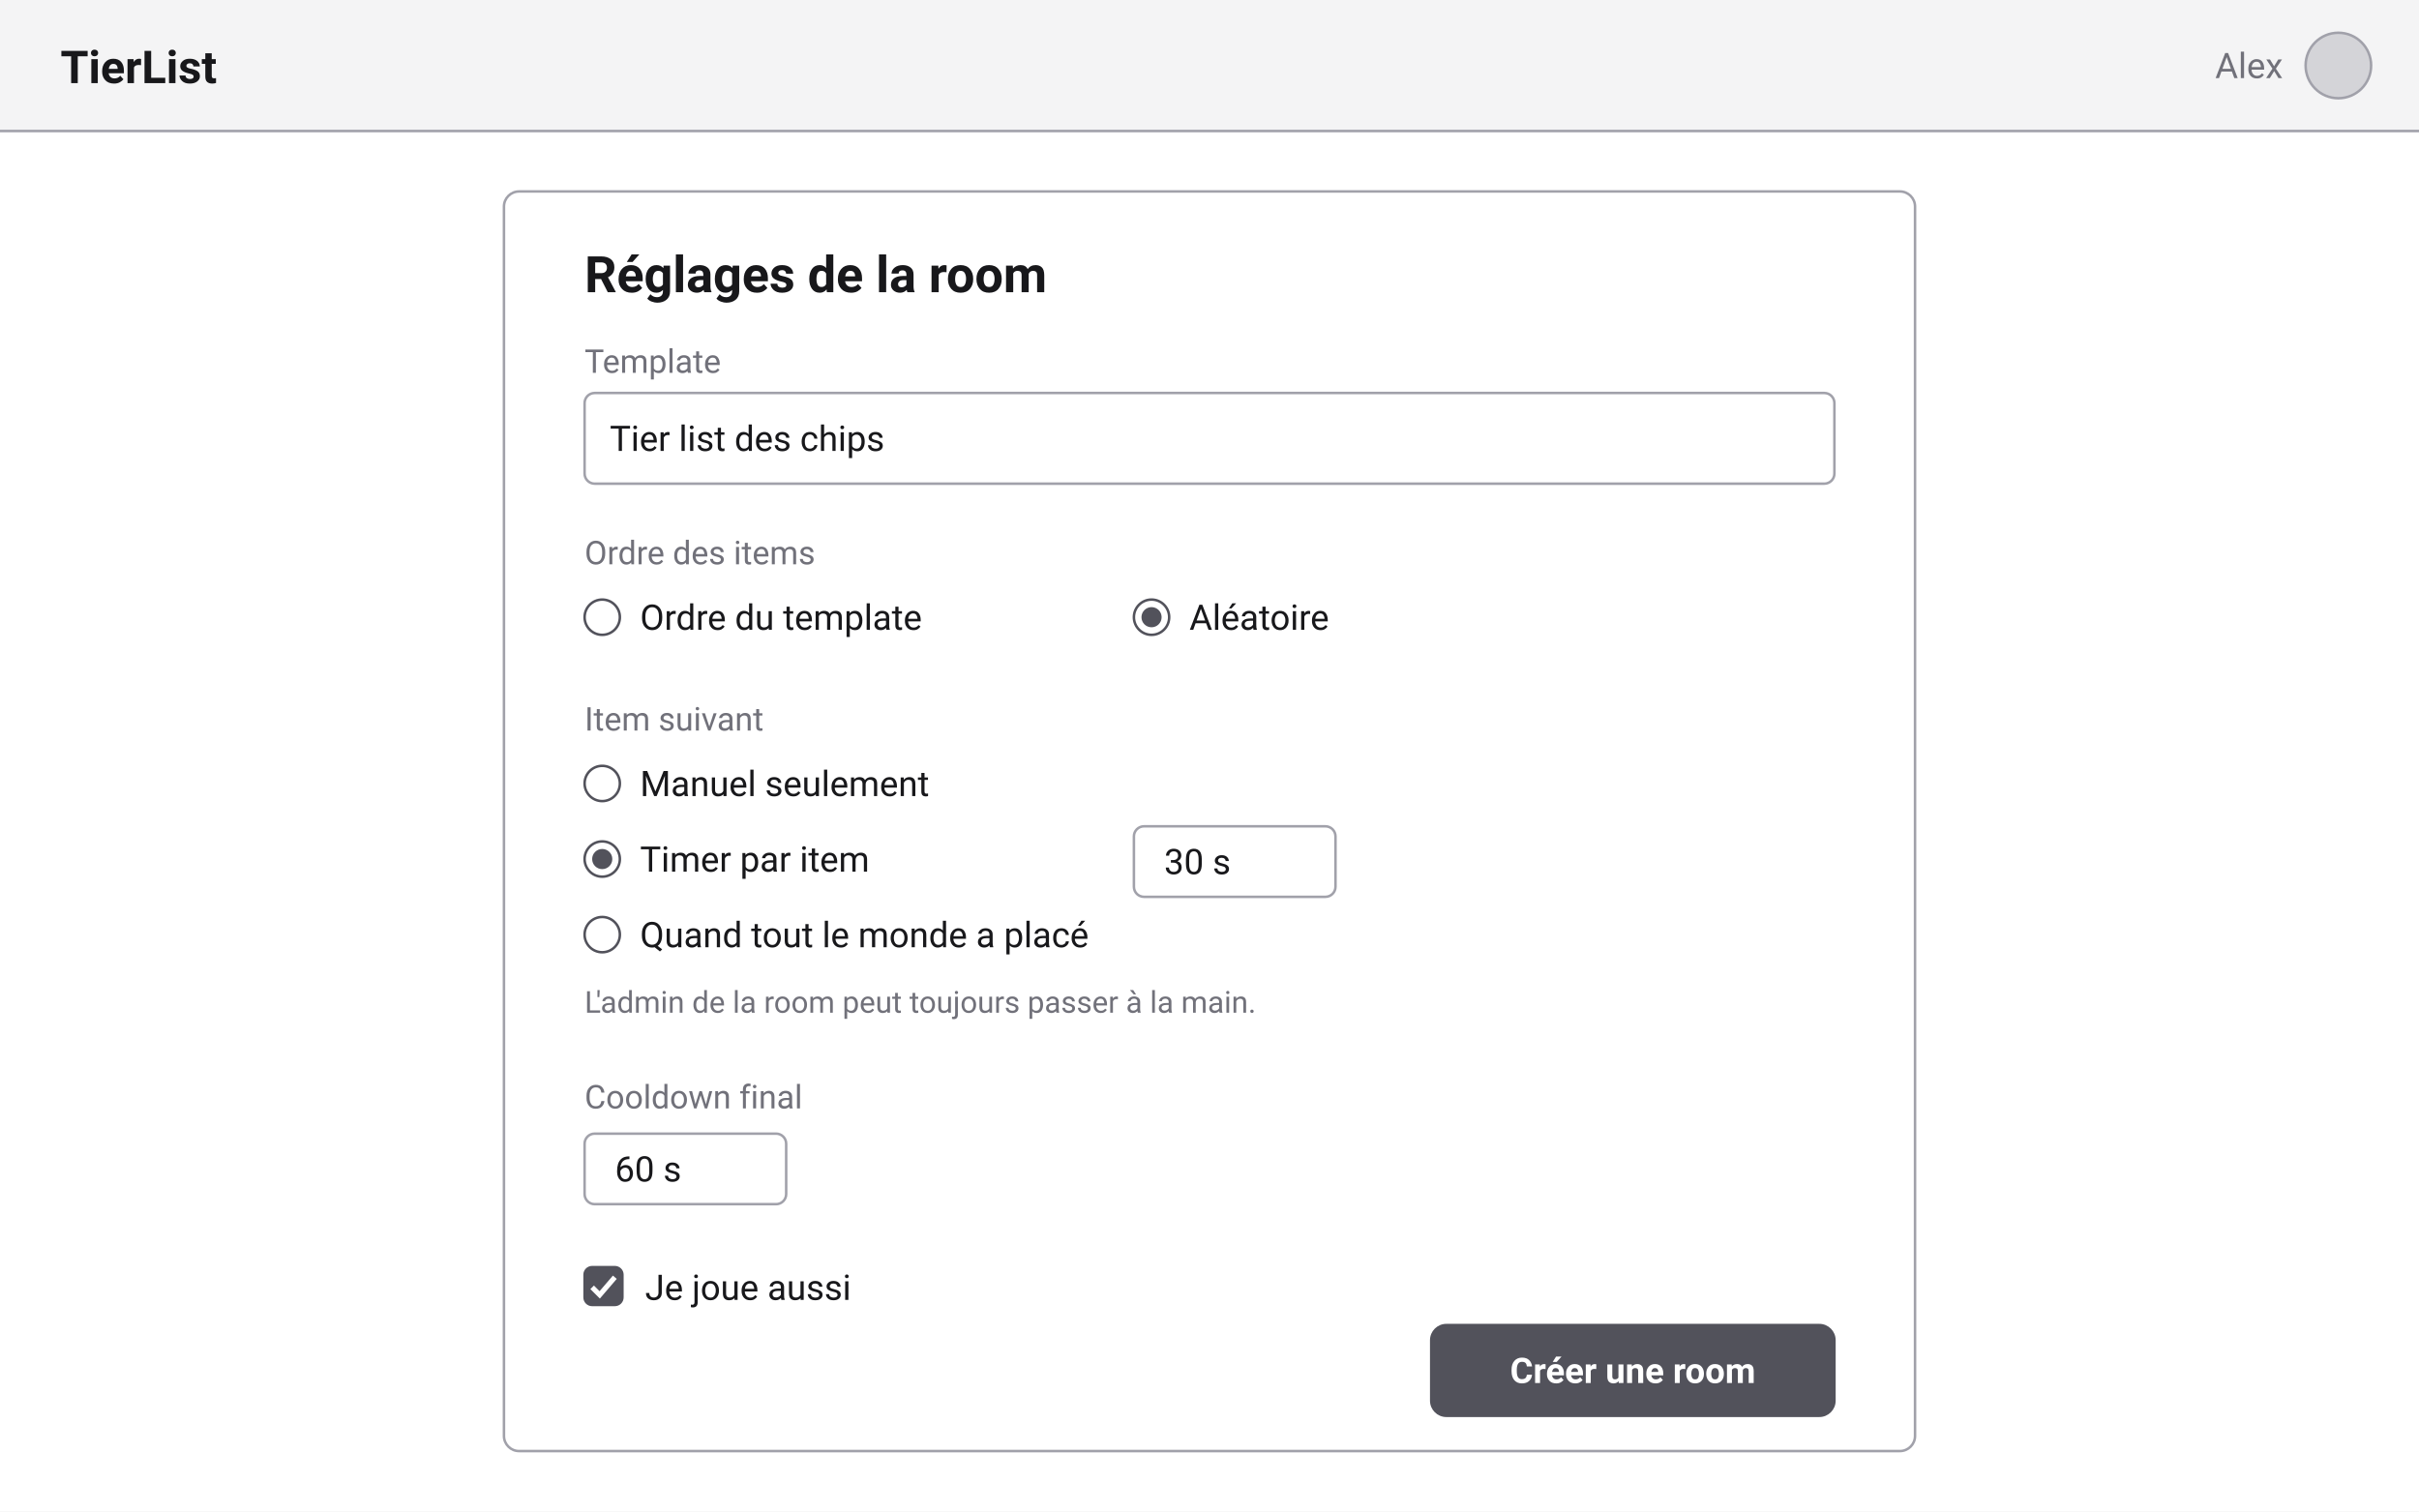
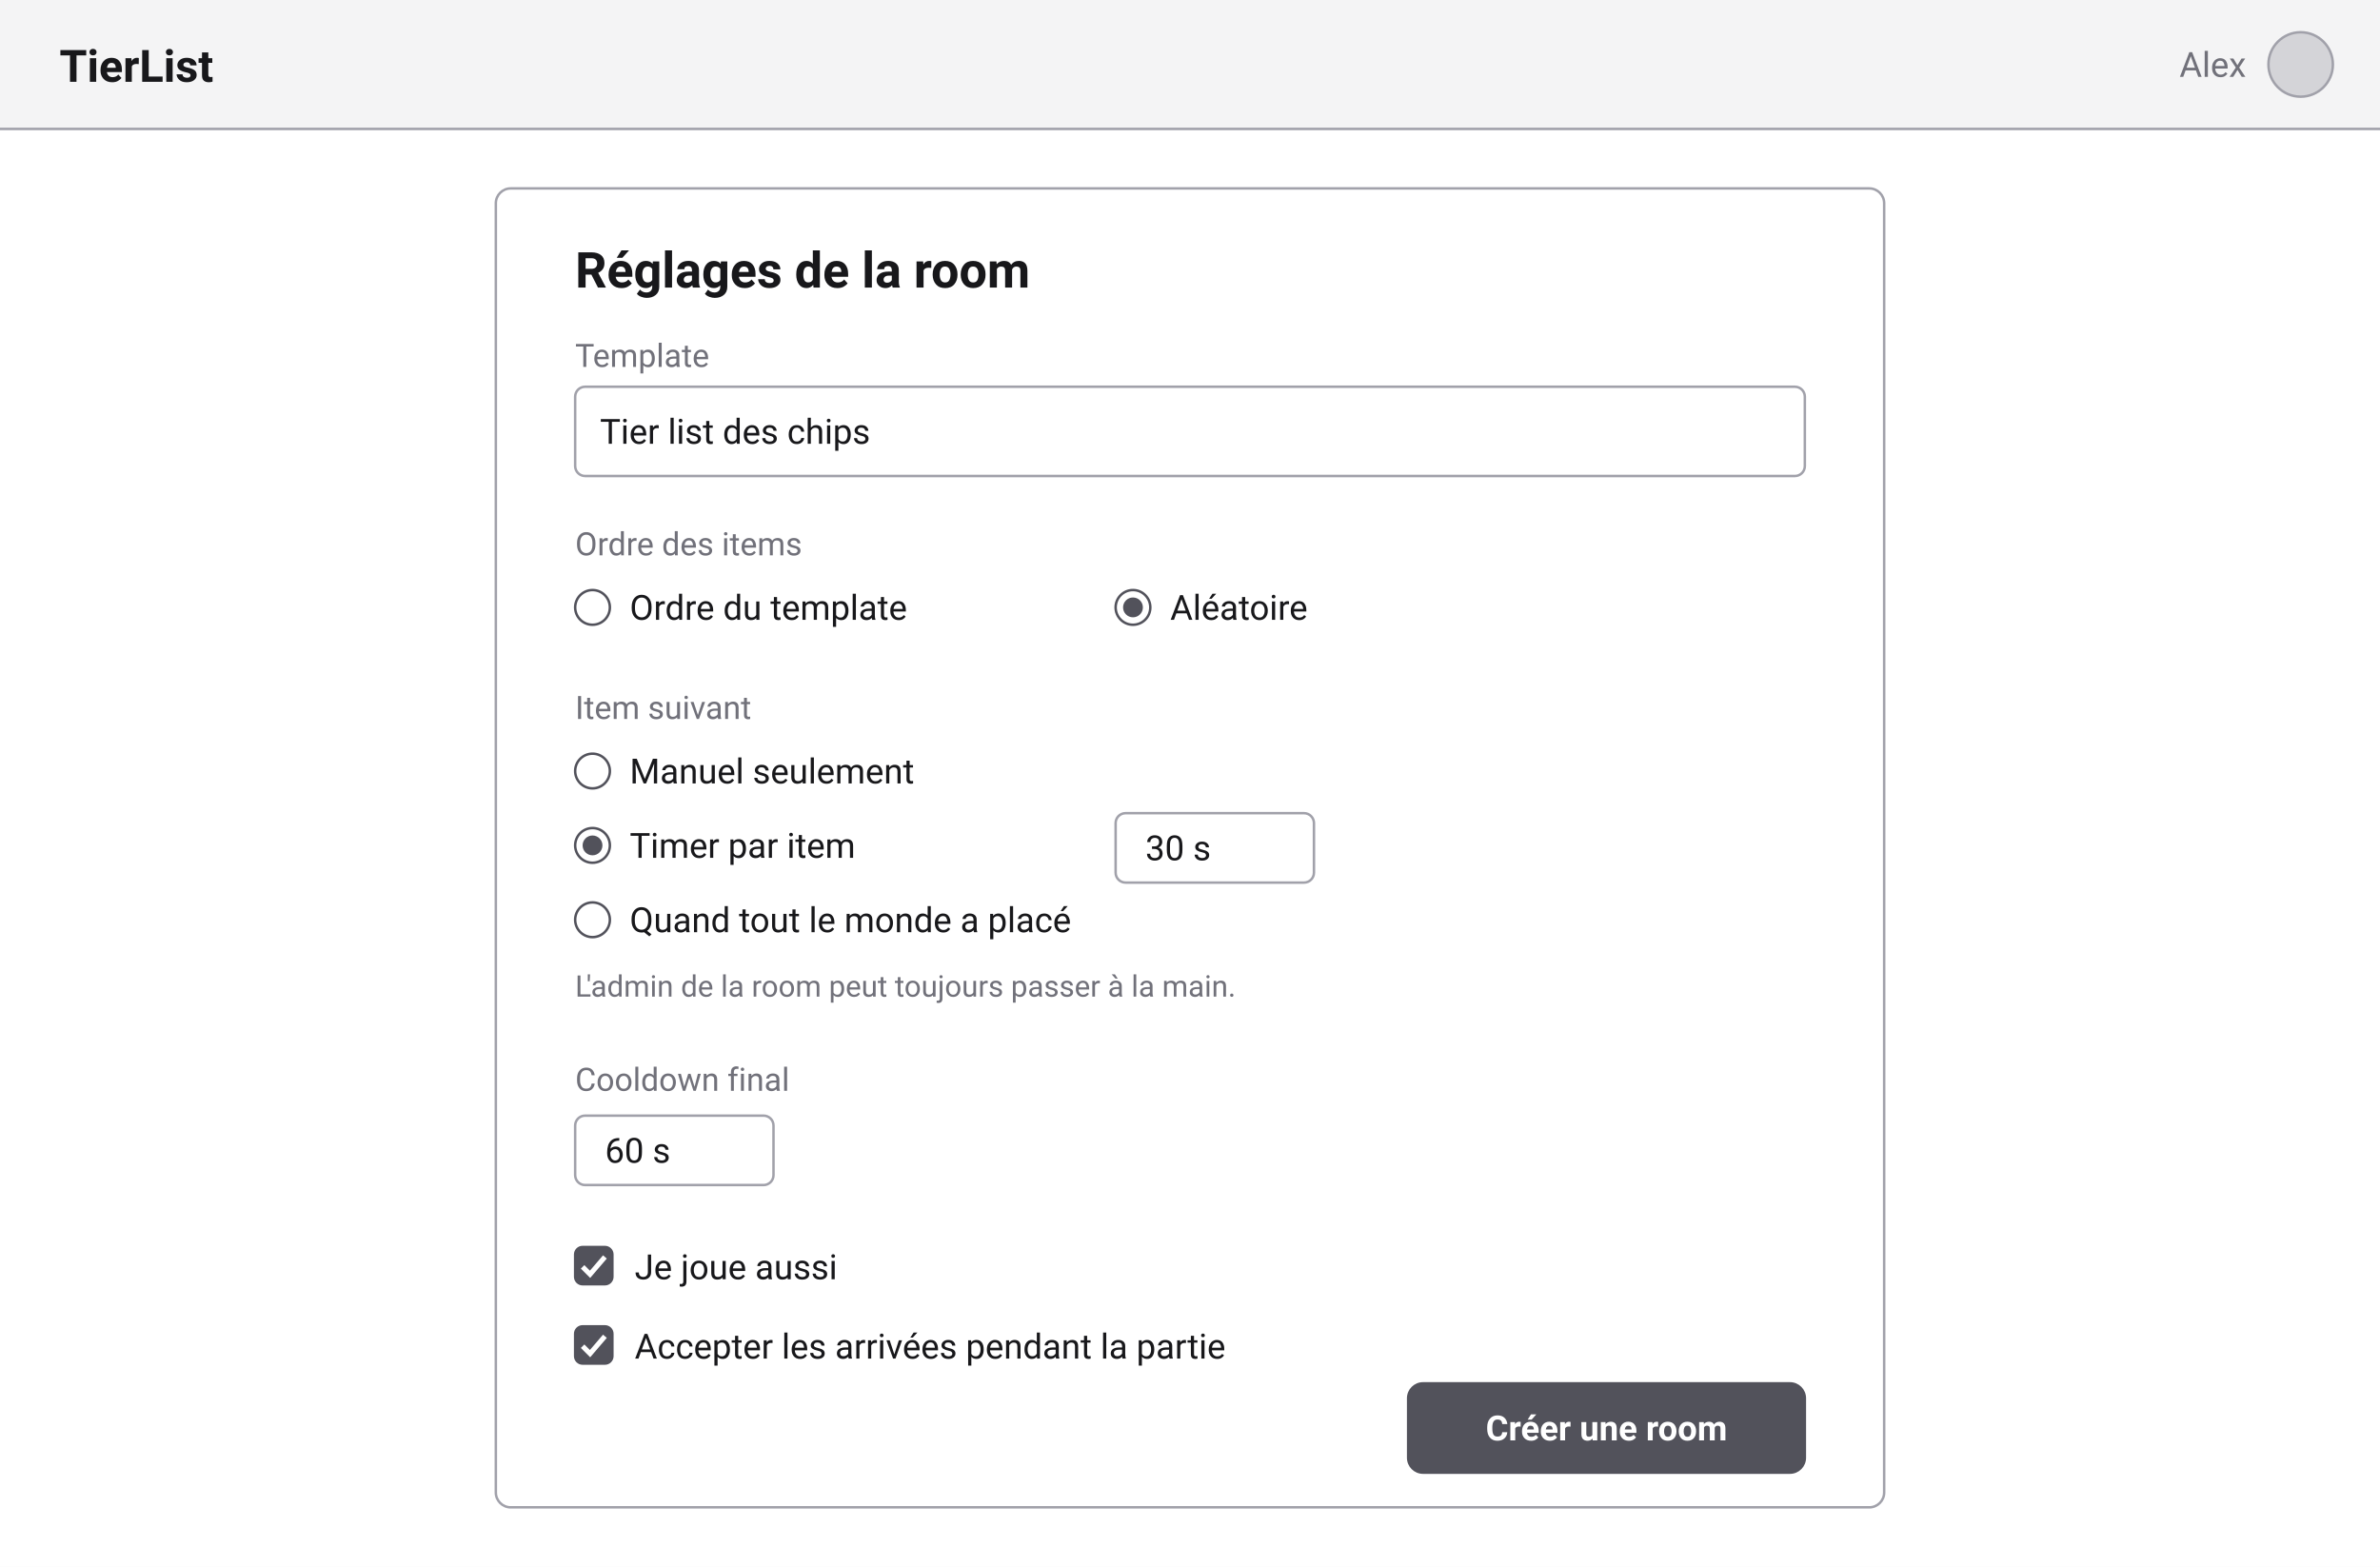
- <svg xmlns="http://www.w3.org/2000/svg" width="960" height="600" viewBox="0 0 960 600" font-family="system-ui, -apple-system, 'Segoe UI', Roboto, Arial, sans-serif">
-   <rect width="960" height="600" fill="#ffffff" />
+ <svg xmlns="http://www.w3.org/2000/svg" width="960" height="632" viewBox="0 0 960 632" font-family="system-ui, -apple-system, 'Segoe UI', Roboto, Arial, sans-serif">
+   <rect width="960" height="632" fill="#ffffff" />
  <rect x="0" y="0" width="960" height="52" rx="0" fill="#f4f4f5" stroke="#f4f4f5" stroke-width="1" />
  <line x1="0" y1="52" x2="960" y2="52" stroke="#a1a1aa" stroke-width="1" />
  <text x="24" y="33" font-size="18" fill="#18181b" font-weight="bold" text-anchor="start">TierList</text>
  <circle cx="928" cy="26" r="13" fill="#d4d4d8" stroke="#a1a1aa" />
  <text x="906" y="31" font-size="14" fill="#71717a" font-weight="normal" text-anchor="end">Alex</text>
-   <rect x="200" y="76" width="560" height="500" rx="6" fill="#ffffff" stroke="#a1a1aa" stroke-width="1" />
+   <rect x="200" y="76" width="560" height="532" rx="6" fill="#ffffff" stroke="#a1a1aa" stroke-width="1" />
  <text x="232" y="116" font-size="20" fill="#18181b" font-weight="bold" text-anchor="start">Réglages de la room</text>
  <text x="232" y="148" font-size="13" fill="#71717a" font-weight="normal" text-anchor="start">Template</text>
  <rect x="232" y="156" width="496" height="36" rx="4" fill="#ffffff" stroke="#a1a1aa" stroke-width="1" />
  <text x="242" y="179.0" font-size="14" fill="#18181b" font-weight="normal" text-anchor="start">Tier list des chips</text>
  <text x="232" y="224" font-size="13" fill="#71717a" font-weight="normal" text-anchor="start">Ordre des items</text>
  <circle cx="239" cy="245" r="7" fill="#ffffff" stroke="#52525b" />
  <text x="254" y="250" font-size="14" fill="#18181b" font-weight="normal" text-anchor="start">Ordre du template</text>
  <circle cx="457" cy="245" r="7" fill="#ffffff" stroke="#52525b" />
  <circle cx="457" cy="245" r="4" fill="#52525b" />
  <text x="472" y="250" font-size="14" fill="#18181b" font-weight="normal" text-anchor="start">Aléatoire</text>
  <text x="232" y="290" font-size="13" fill="#71717a" font-weight="normal" text-anchor="start">Item suivant</text>
  <circle cx="239" cy="311" r="7" fill="#ffffff" stroke="#52525b" />
  <text x="254" y="316" font-size="14" fill="#18181b" font-weight="normal" text-anchor="start">Manuel seulement</text>
  <circle cx="239" cy="341" r="7" fill="#ffffff" stroke="#52525b" />
  <circle cx="239" cy="341" r="4" fill="#52525b" />
  <text x="254" y="346" font-size="14" fill="#18181b" font-weight="normal" text-anchor="start">Timer par item</text>
  <rect x="450" y="328" width="80" height="28" rx="4" fill="#ffffff" stroke="#a1a1aa" stroke-width="1" />
  <text x="462" y="347" font-size="14" fill="#18181b" font-weight="normal" text-anchor="start">30 s</text>
  <circle cx="239" cy="371" r="7" fill="#ffffff" stroke="#52525b" />
  <text x="254" y="376" font-size="14" fill="#18181b" font-weight="normal" text-anchor="start">Quand tout le monde a placé</text>
  <text x="232" y="402" font-size="12" fill="#71717a" font-weight="normal" text-anchor="start">L'admin de la room peut toujours passer à la main.</text>
  <text x="232" y="440" font-size="13" fill="#71717a" font-weight="normal" text-anchor="start">Cooldown final</text>
  <rect x="232" y="450" width="80" height="28" rx="4" fill="#ffffff" stroke="#a1a1aa" stroke-width="1" />
  <text x="244" y="469" font-size="14" fill="#18181b" font-weight="normal" text-anchor="start">60 s</text>
  <rect x="232" y="503" width="15" height="15" rx="3" fill="#52525b" stroke="#52525b" stroke-width="1" />
  <polyline points="235,511 238,514 244,507" fill="none" stroke="#ffffff" stroke-width="2" />
  <text x="256" y="516" font-size="14" fill="#18181b" font-weight="normal" text-anchor="start">Je joue aussi</text>
-   <rect x="568" y="526" width="160" height="36" rx="6" fill="#52525b" stroke="#52525b" stroke-width="1" />
-   <text x="648.0" y="549.0" font-size="14" fill="#ffffff" font-weight="bold" text-anchor="middle">Créer une room</text>
+   <rect x="232" y="535" width="15" height="15" rx="3" fill="#52525b" stroke="#52525b" stroke-width="1" />
+   <polyline points="235,543 238,546 244,539" fill="none" stroke="#ffffff" stroke-width="2" />
+   <text x="256" y="548" font-size="14" fill="#18181b" font-weight="normal" text-anchor="start">Accepter les arrivées pendant la partie</text>
+   <rect x="568" y="558" width="160" height="36" rx="6" fill="#52525b" stroke="#52525b" stroke-width="1" />
+   <text x="648.0" y="581.0" font-size="14" fill="#ffffff" font-weight="bold" text-anchor="middle">Créer une room</text>
</svg>
